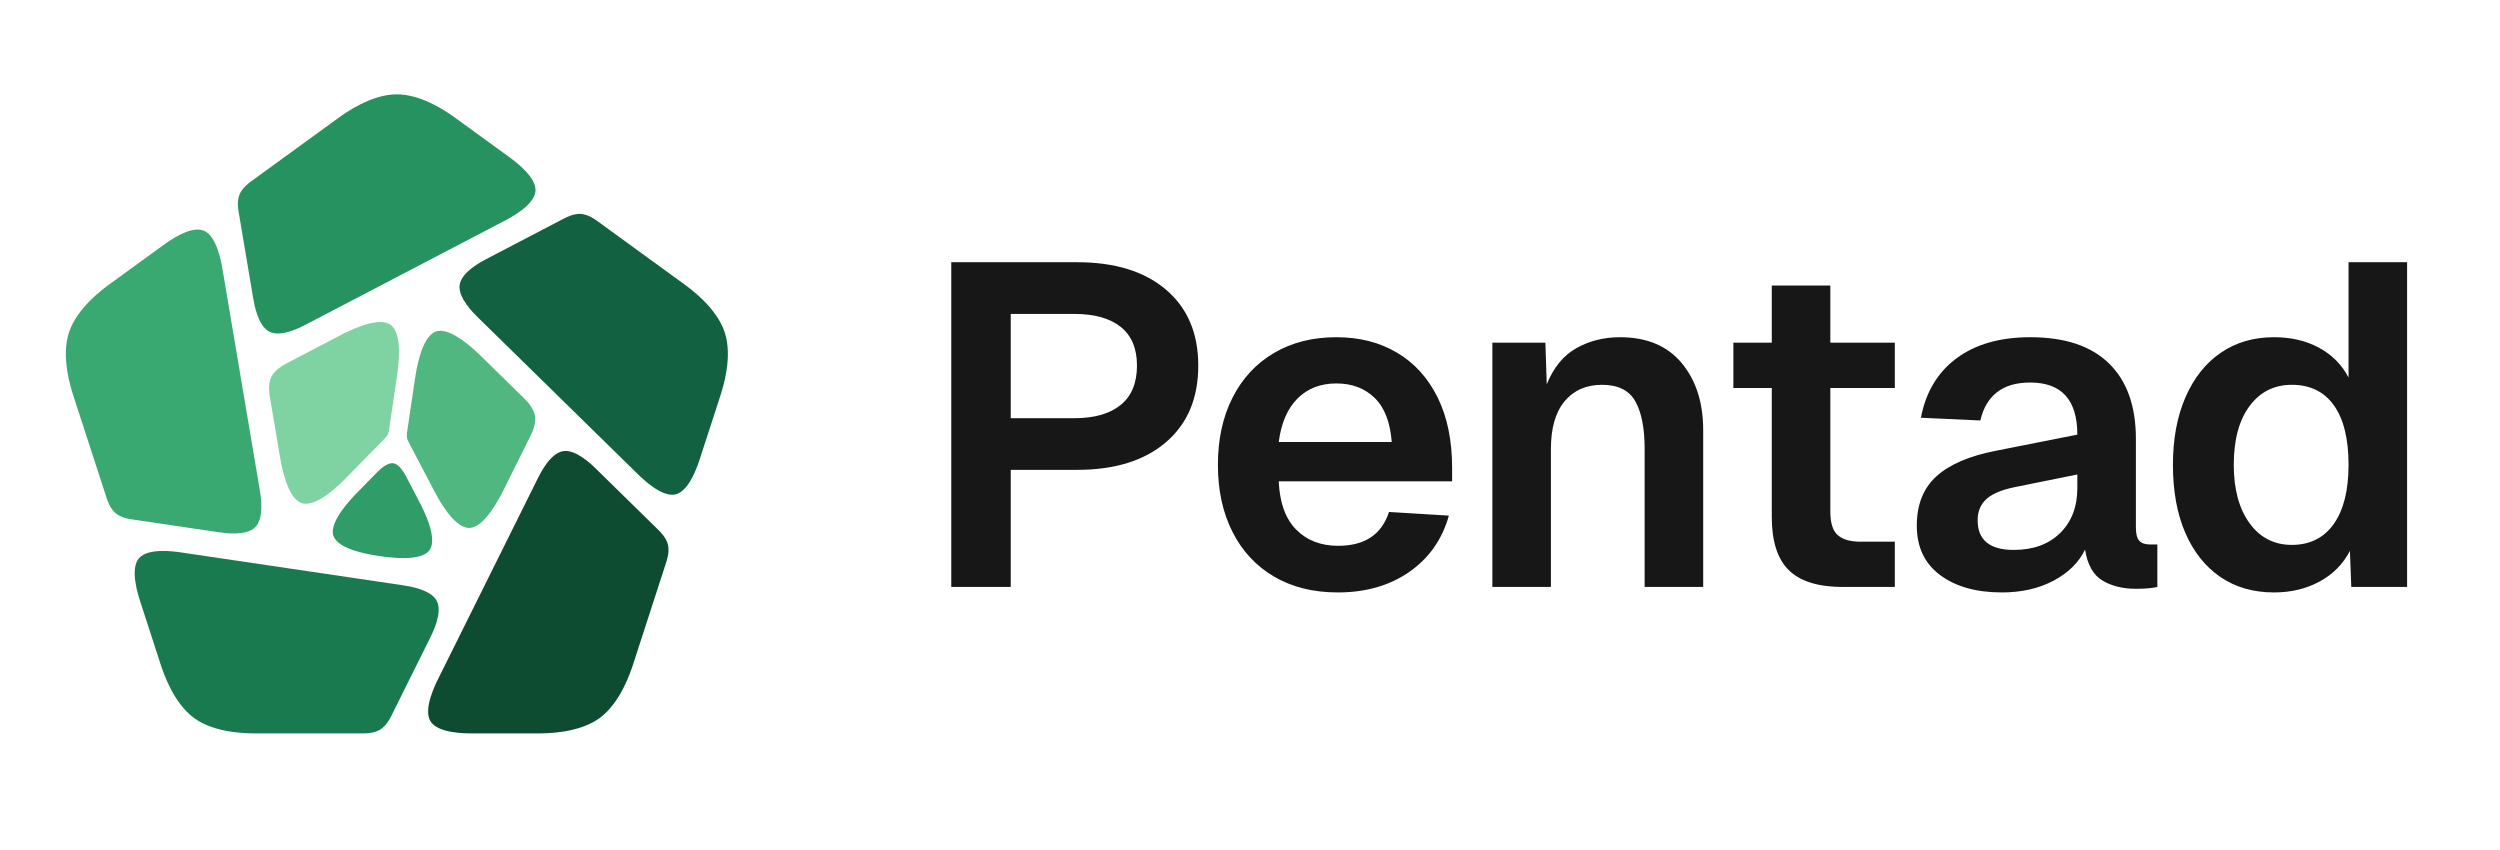
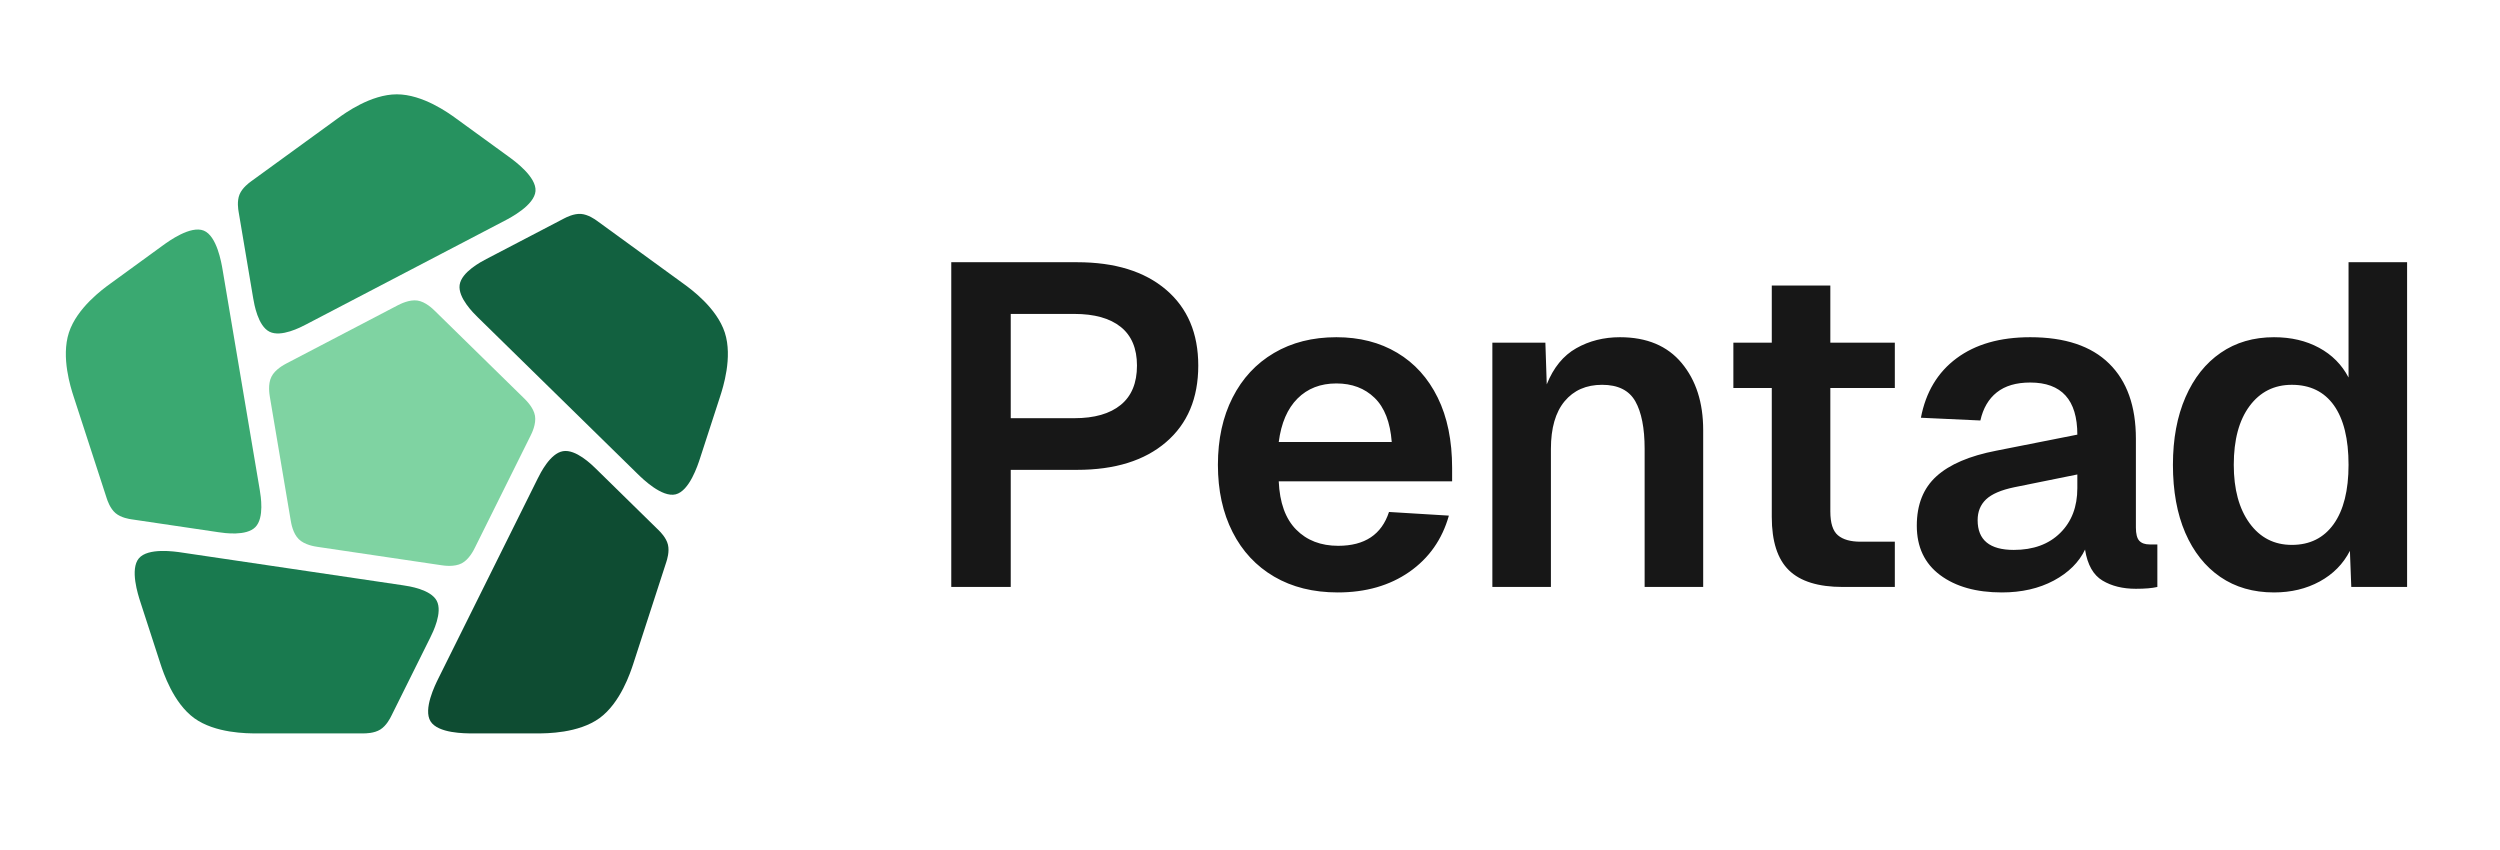
<svg xmlns="http://www.w3.org/2000/svg" viewBox="0 0 492.71 167.36" width="492.71" height="167.36" role="img" aria-label="Pentad">
  <path fill="#126140" d="M111.18 43.05C111.59 42.84 113.08 42.06 114.5 42.16C115.93 42.27 117.29 43.25 117.66 43.52L134.74 55.94C136.14 56.95 141.26 60.67 142.85 65.55C144.43 70.42 142.47 76.44 141.94 78.09L137.96 90.34C137.51 91.72 135.87 96.76 133.16 97.43C130.45 98.09 126.66 94.38 125.63 93.37L94.17 62.54C93.32 61.71 90.22 58.66 90.59 56.14C90.96 53.61 94.82 51.59 95.87 51.04Z" />
  <path fill="#0E4C32" d="M129.77 104.46C130.1 104.78 131.3 105.95 131.64 107.34C131.98 108.73 131.46 110.33 131.32 110.76L124.8 130.85C124.26 132.49 122.3 138.51 118.16 141.53C114.01 144.54 107.68 144.54 105.95 144.54L93.07 144.54C91.62 144.54 86.32 144.54 84.85 142.16C83.38 139.79 85.74 135.04 86.38 133.74L105.98 94.3C106.51 93.24 108.44 89.34 110.96 88.92C113.48 88.49 116.59 91.54 117.44 92.37Z" />
  <path fill="#197A4F" d="M77.11 141.12C76.91 141.53 76.16 143.03 74.95 143.78C73.73 144.54 72.05 144.54 71.59 144.54L50.48 144.54C48.75 144.54 42.42 144.54 38.27 141.53C34.13 138.51 32.17 132.49 31.63 130.85L27.65 118.59C27.21 117.22 25.57 112.17 27.37 110.04C29.17 107.91 34.42 108.68 35.85 108.9L79.42 115.35C80.59 115.52 84.9 116.16 86.08 118.42C87.26 120.69 85.33 124.59 84.8 125.65Z" />
  <path fill="#3AA971" d="M25.98 102.36C25.52 102.3 23.86 102.05 22.77 101.13C21.68 100.2 21.16 98.61 21.02 98.17L14.49 78.09C13.96 76.44 12 70.42 13.58 65.55C15.17 60.67 20.29 56.95 21.69 55.94L32.11 48.36C33.28 47.51 37.57 44.4 40.16 45.45C42.74 46.51 43.63 51.74 43.87 53.16L51.2 96.59C51.39 97.76 52.12 102.05 50.33 103.88C48.54 105.7 44.24 105.07 43.06 104.89Z" />
  <path fill="#26925F" d="M47.03 41.75C46.95 41.3 46.67 39.64 47.21 38.32C47.76 37 49.11 36.01 49.49 35.74L66.57 23.33C67.97 22.31 73.09 18.59 78.21 18.59C83.34 18.59 88.46 22.31 89.86 23.33L100.28 30.9C101.45 31.75 105.74 34.87 105.54 37.65C105.33 40.44 100.63 42.9 99.35 43.56L60.31 63.95C59.26 64.5 55.4 66.52 53.12 65.38C50.83 64.24 50.1 59.95 49.9 58.78Z" />
-   <path fill="#51B781" d="M80.51 87.08C80.46 86.97 80.27 86.6 80.2 86.21C80.13 85.82 80.19 85.41 80.21 85.29L81.76 74.84C82.03 73.01 83.02 66.31 85.94 65.33C88.85 64.35 93.69 69.09 95.01 70.39L103.34 78.55C103.73 78.94 105.17 80.35 105.44 81.95C105.71 83.56 104.82 85.37 104.57 85.86L99.38 96.3C98.56 97.96 95.54 104.02 92.47 104.05C89.4 104.08 86.26 98.08 85.41 96.44Z" />
-   <path fill="#309D68" d="M74.31 93.09C74.72 92.67 76.25 91.12 77.51 91.3C78.77 91.49 79.78 93.42 80.06 93.94L82.55 98.72C83.37 100.28 86.36 106.02 84.66 108.41C82.96 110.8 76.56 109.85 74.82 109.59L74.79 109.59C73.04 109.33 66.65 108.38 65.71 105.6C64.78 102.82 69.3 98.2 70.54 96.94Z" />
-   <path fill="#7FD3A2" d="M76.67 84.77C76.65 84.88 76.59 85.3 76.41 85.65C76.23 86.01 75.94 86.31 75.86 86.39L68.46 93.94C67.17 95.25 62.43 100.09 59.5 99.17C56.56 98.25 55.44 91.57 55.13 89.75L53.19 78.25C53.1 77.71 52.76 75.72 53.49 74.26C54.21 72.8 56 71.87 56.49 71.61L66.82 66.21C68.46 65.36 74.47 62.22 76.97 64.01C79.48 65.79 78.48 72.49 78.21 74.31Z" />
+   <path fill="#7FD3A2" d="M78.37 60.18C78.86 59.93 80.65 59 82.26 59.23C83.87 59.47 85.31 60.88 85.7 61.27L103.34 78.55C103.73 78.94 105.17 80.35 105.44 81.95C105.71 83.56 104.82 85.37 104.57 85.86L93.58 107.97C93.34 108.46 92.44 110.27 91 111.02C89.55 111.78 87.56 111.48 87.01 111.4L62.59 107.78C62.05 107.7 60.05 107.41 58.89 106.27C57.72 105.13 57.39 103.14 57.3 102.6L53.19 78.25C53.1 77.71 52.76 75.72 53.49 74.26C54.21 72.8 56 71.87 56.49 71.61Z" />
  <path fill="#171717" d="M187.48 115.68V51.68H212.27Q223.45 51.68 229.8 57.09Q236.16 62.5 236.16 72.05Q236.16 81.7 229.8 87.15Q223.45 92.6 212.27 92.6H199.2V115.68ZM199.2 82.42H211.73Q217.68 82.42 220.88 79.8Q224.08 77.19 224.08 72.05Q224.08 67 220.88 64.43Q217.68 61.87 211.73 61.87H199.2ZM263.65 116.76Q256.44 116.76 251.12 113.65Q245.8 110.54 242.92 104.86Q240.03 99.18 240.03 91.61Q240.03 84.04 242.92 78.36Q245.8 72.68 251.08 69.57Q256.35 66.46 263.38 66.46Q270.23 66.46 275.37 69.53Q280.51 72.59 283.35 78.36Q286.19 84.13 286.19 92.24V94.86H252.02Q252.29 101.17 255.45 104.37Q258.6 107.57 263.74 107.57Q271.58 107.57 273.75 100.9L285.55 101.62Q283.57 108.65 277.76 112.71Q271.94 116.76 263.65 116.76ZM252.02 87.11H274.29Q273.84 81.25 270.91 78.41Q267.98 75.57 263.38 75.57Q258.69 75.57 255.72 78.54Q252.74 81.52 252.02 87.11ZM294.12 115.68V67.54H304.57L304.84 75.75Q306.83 70.79 310.66 68.63Q314.49 66.46 319.27 66.46Q327.2 66.46 331.44 71.56Q335.67 76.65 335.67 84.76V115.68H324.13V88.46Q324.13 82.33 322.29 79.08Q320.44 75.84 315.75 75.84Q311.06 75.84 308.36 79.08Q305.66 82.33 305.66 88.46V115.68ZM363.17 115.68Q355.95 115.68 352.57 112.39Q349.19 109.1 349.19 101.89V76.47H341.62V67.54H349.19V56.28H360.73V67.54H373.44V76.47H360.73V100.81Q360.73 104.23 362.22 105.49Q363.71 106.76 366.68 106.76H373.44V115.68ZM394.53 116.76Q386.96 116.76 382.37 113.34Q377.77 109.91 377.77 103.6Q377.77 97.38 381.64 93.87Q385.52 90.35 393.45 88.82L409.41 85.66Q409.41 75.39 400.12 75.39Q395.98 75.39 393.54 77.33Q391.11 79.26 390.3 82.87L378.58 82.33Q380.02 74.76 385.61 70.61Q391.2 66.46 400.12 66.46Q410.4 66.46 415.67 71.65Q420.95 76.83 420.95 86.47V103.96Q420.95 105.85 421.62 106.58Q422.3 107.3 423.65 107.3H425.18V115.68Q423.65 116.04 420.95 116.04Q417.07 116.04 414.37 114.42Q411.66 112.8 410.94 108.38V108.29Q409.14 112.07 404.77 114.42Q400.39 116.76 394.53 116.76ZM396.88 108.38Q402.65 108.38 406.03 105.04Q409.41 101.71 409.41 96.21V93.51L396.97 96.03Q393.09 96.84 391.42 98.42Q389.76 100 389.76 102.52Q389.76 108.38 396.88 108.38ZM448.17 116.76Q442.04 116.76 437.58 113.7Q433.12 110.63 430.68 105Q428.25 99.36 428.25 91.61Q428.25 83.95 430.73 78.27Q433.21 72.59 437.67 69.53Q442.13 66.46 448.17 66.46Q453.22 66.46 457.05 68.54Q460.88 70.61 462.86 74.4V51.68H474.4V115.68H463.4L463.13 108.56Q461.15 112.43 457.18 114.6Q453.22 116.76 448.17 116.76ZM451.68 107.39Q457 107.39 459.93 103.29Q462.86 99.18 462.86 91.61Q462.86 83.95 459.98 79.89Q457.09 75.84 451.68 75.84Q446.46 75.84 443.35 80.03Q440.24 84.22 440.24 91.61Q440.24 98.82 443.35 103.11Q446.46 107.39 451.68 107.39Z" />
</svg>
